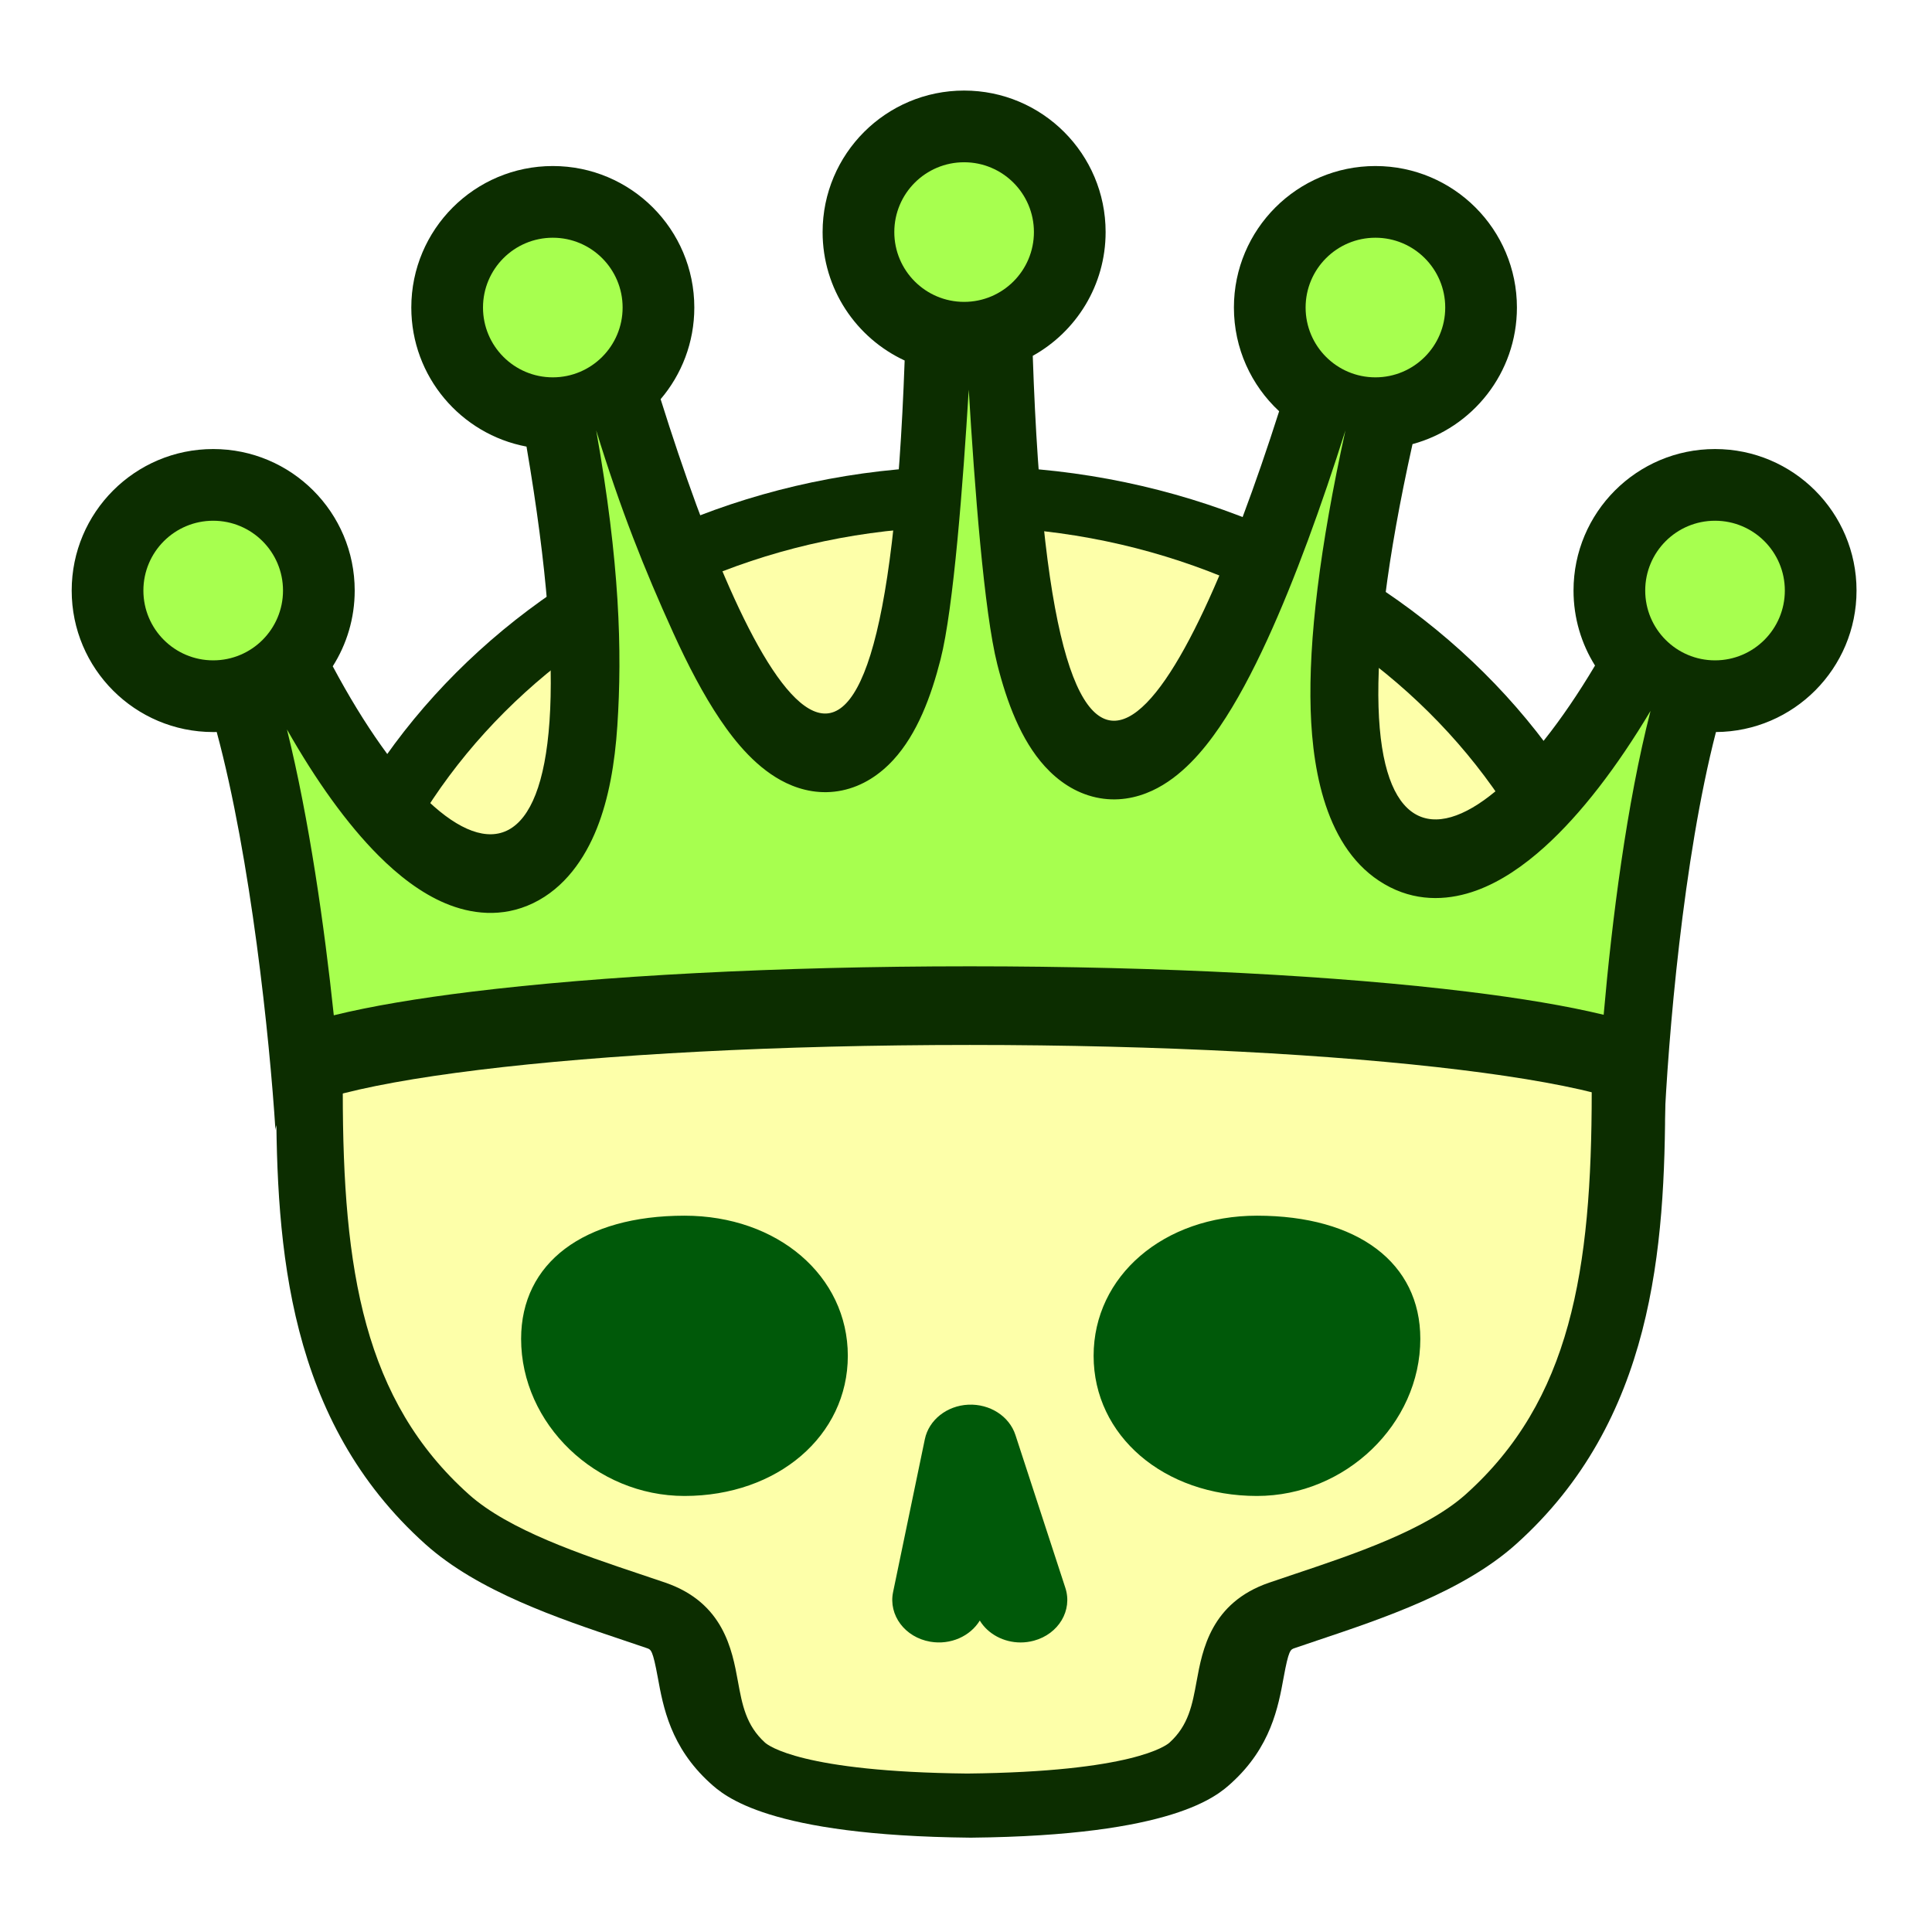
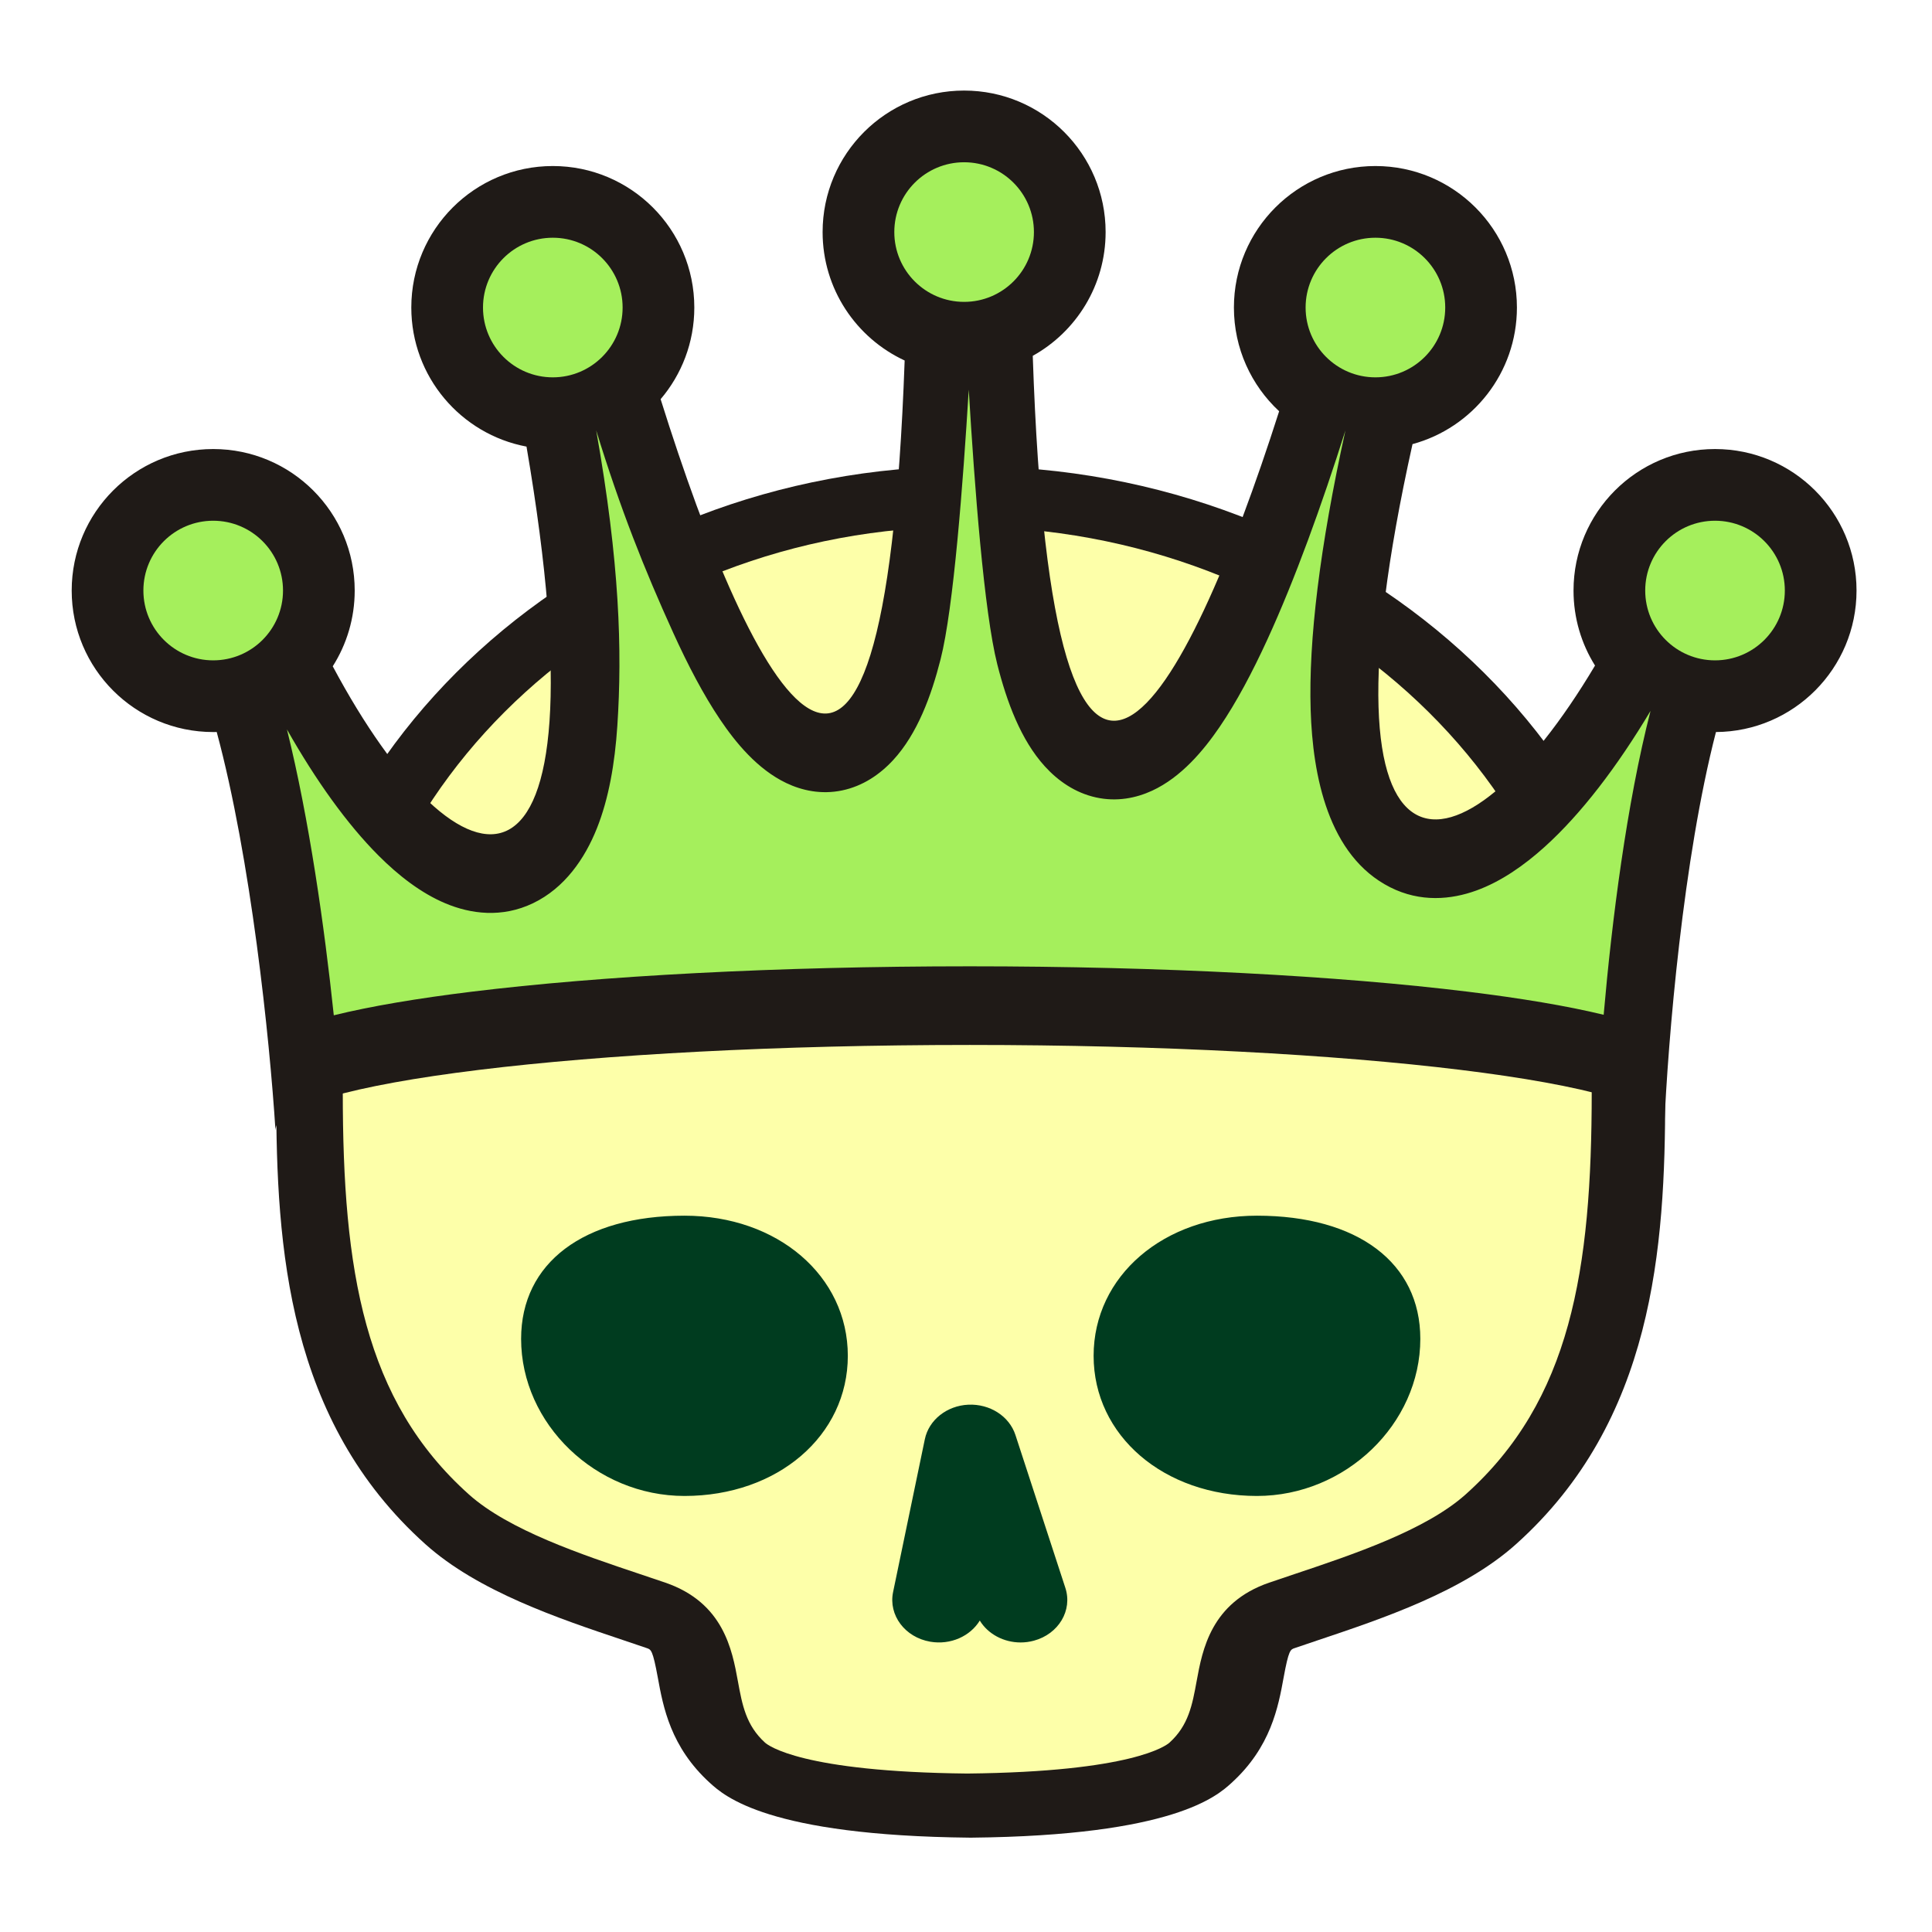
<svg xmlns="http://www.w3.org/2000/svg" width="512" height="512" viewBox="0 0 512 512" fill="none">
-   <path d="M256.562 123.54C155.456 123.54 73.202 198.384 73.202 290.376C73.202 330.738 76.26 376.535 112.758 409.247C126.73 421.768 148.068 428.921 165.212 434.671C167.396 435.404 169.498 436.11 171.479 436.792C172.524 437.153 172.999 437.317 174.325 444.571C175.746 452.343 177.691 462.986 188.139 472.492C191.937 475.945 203.491 486.461 257.111 487H257.249H257.386C311.006 486.461 322.561 475.947 326.359 472.492C336.804 462.985 338.752 452.343 340.173 444.571C341.499 437.317 341.977 437.153 343.022 436.792C345.003 436.11 347.101 435.407 349.285 434.671C366.43 428.921 387.768 421.768 401.736 409.247C438.238 376.538 441.296 330.737 441.296 290.376C441.289 198.382 358.42 123.54 256.561 123.54H256.562Z" fill="#0C2D00" />
+   <path d="M256.562 123.54C155.456 123.54 73.202 198.384 73.202 290.376C73.202 330.738 76.26 376.535 112.758 409.247C126.73 421.768 148.068 428.921 165.212 434.671C167.396 435.404 169.498 436.11 171.479 436.792C172.524 437.153 172.999 437.317 174.325 444.571C175.746 452.343 177.691 462.986 188.139 472.492C191.937 475.945 203.491 486.461 257.111 487H257.249H257.386C311.006 486.461 322.561 475.947 326.359 472.492C336.804 462.985 338.752 452.343 340.173 444.571C341.499 437.317 341.977 437.153 343.022 436.792C345.003 436.11 347.101 435.407 349.285 434.671C366.43 428.921 387.768 421.768 401.736 409.247C438.238 376.538 441.296 330.737 441.296 290.376C441.289 198.382 358.42 123.54 256.561 123.54H256.562Z" fill="#1F1A17" />
  <path d="M388.395 396.046C377.827 405.505 358.549 411.962 343.053 417.153C340.706 417.938 338.451 418.692 336.328 419.425C320.927 424.726 318.639 437.231 317.124 445.506C315.975 451.793 314.982 457.225 309.951 461.794C309.077 462.588 300.162 469.553 256.333 470.007C212.505 469.55 203.59 462.588 202.716 461.794C197.689 457.225 196.695 451.793 195.542 445.506C194.029 437.231 191.74 424.726 176.339 419.425C174.213 418.692 171.958 417.938 169.611 417.153C154.118 411.963 134.836 405.505 124.268 396.046C96.436 371.13 90.84 336.746 90.84 289.346C90.84 206.768 164.757 139.589 255.617 139.589C347.261 139.589 421.822 206.768 421.822 289.346C421.825 336.747 416.23 371.133 388.397 396.046H388.395Z" fill="#FDFFA9" />
-   <path d="M333.108 322.169C308.43 322.169 289.819 338.135 289.819 359.305C289.819 380.478 308.43 396.444 333.108 396.444C356.572 396.444 376.398 377.374 376.398 354.806C376.398 334.675 359.811 322.169 333.108 322.169Z" fill="#005909" />
-   <path d="M181.391 322.17C154.689 322.17 138.101 334.676 138.101 354.807C138.101 377.377 157.927 396.444 181.391 396.444C206.069 396.444 224.681 380.478 224.681 359.306C224.681 338.135 206.07 322.17 181.391 322.17Z" fill="#005909" />
-   <path d="M256.614 372.258C262.341 372.005 267.478 375.315 269.102 380.293L282.33 420.804C284.279 426.763 280.546 433.028 273.997 434.797C272.825 435.116 271.637 435.268 270.471 435.268C266.008 435.268 261.83 433.052 259.653 429.465C257.138 433.597 251.919 435.992 246.533 435.069C239.821 433.916 235.41 428.029 236.677 421.922L245.092 381.407C246.153 376.304 250.914 372.523 256.614 372.258Z" fill="#005909" />
-   <path d="M293 61.5C293 75.61 285.208 87.899 273.691 94.3C279.037 252.476 314.236 186.392 338.987 108.984C331.614 102.136 327 92.357 327 81.5C327 60.789 343.789 44 364.5 44C385.211 44 402 60.789 402 81.5C402 98.809 390.273 113.38 374.33 117.698C346.878 241.191 387.279 235.889 422.697 176.38C419.087 170.617 417 163.802 417 156.5C417 135.789 433.789 119 454.5 119C475.211 119 492 135.789 492 156.5C492 177.128 475.344 193.867 454.746 193.999C446.088 227.495 442.033 275.097 441 299.5C441 287.031 358.62 276.923 257 276.923C155.38 276.923 73 287.031 73 299.5C71.45 275.094 66.478 227.486 57.431 193.989C57.121 193.996 56.811 194 56.5 194C35.789 194 19 177.211 19 156.5C19 135.789 35.789 119 56.5 119C77.211 119 94 135.789 94 156.5C94 163.885 91.865 170.771 88.18 176.575C121.897 239.752 161.763 248.256 139.53 118.353C122.15 115.087 109 99.829 109 81.5C109 60.789 125.789 44 146.5 44C167.211 44 184 60.789 184 81.5C184 90.764 180.641 99.244 175.073 105.787C199.251 182.906 234.181 250.789 239.742 95.538C226.904 89.585 218 76.582 218 61.5C218 40.789 234.789 24 255.5 24C276.211 24 293 40.789 293 61.5Z" fill="#0C2D00" />
-   <path d="M255.5 80C265.717 80 274 71.717 274 61.5C274 51.283 265.717 43 255.5 43C245.283 43 237 51.283 237 61.5C237 71.717 245.283 80 255.5 80Z" fill="#A7FF4F" />
-   <path d="M364.5 100C374.717 100 383 91.717 383 81.5C383 71.283 374.717 63 364.5 63C354.283 63 346 71.283 346 81.5C346 91.717 354.283 100 364.5 100Z" fill="#A7FF4F" />
-   <path d="M56.5 175C66.717 175 75 166.717 75 156.5C75 146.283 66.717 138 56.5 138C46.283 138 38 146.283 38 156.5C38 166.717 46.283 175 56.5 175Z" fill="#A7FF4F" />
-   <path d="M473 156.5C473 166.717 464.717 175 454.5 175C444.283 175 436 166.717 436 156.5C436 146.283 444.283 138 454.5 138C464.717 138 473 146.283 473 156.5Z" fill="#A7FF4F" />
-   <path d="M146.5 100C156.717 100 165 91.717 165 81.5C165 71.283 156.717 63 146.5 63C136.283 63 128 71.283 128 81.5C128 91.717 136.283 100 146.5 100Z" fill="#A7FF4F" />
-   <path d="M424.988 268.927C427.165 243.943 431.082 213.034 437.407 188.393C428.561 203.226 418.961 215.763 409.338 224.442C403.91 229.337 397.809 233.611 391.254 235.993C384.609 238.408 376.439 239.206 368.382 235.122C352.003 226.822 347.877 205.623 347.339 188.153C346.769 169.658 349.731 145.113 356.553 114.064C350.291 133.849 343.188 153.543 335.83 169.56C331.911 178.091 327.673 186.123 323.167 192.714C318.991 198.823 313.088 205.954 305.325 209.541C301.088 211.499 295.97 212.542 290.446 211.325C284.916 210.107 280.391 206.934 276.914 203.114C270.529 196.101 266.812 186.005 264.298 176.082C260.781 162.205 258.252 128.761 256.728 103.254C255.208 128.152 252.717 161.156 249.261 174.73C246.783 184.463 243.099 194.476 236.712 201.413C233.223 205.202 228.68 208.33 223.14 209.477C217.618 210.62 212.536 209.5 208.365 207.51C200.724 203.865 194.934 196.76 190.846 190.702C186.43 184.16 182.279 176.203 178.441 167.761C170.74 150.823 164.423 134.94 158 114.064C164.216 149.15 164.918 172.384 163.601 192.348C162.943 202.321 161.33 211.626 158.182 219.518C154.969 227.572 149.633 235.321 141.311 239.336C133.001 243.346 124.698 242.191 118.042 239.397C111.515 236.657 105.553 231.978 100.325 226.749C91.963 218.385 83.711 206.826 76.043 193.303C81.953 217.116 85.995 245.731 88.459 269.063C98.319 266.635 110.78 264.556 124.995 262.811C159.1 258.627 205.763 256.083 257 256.083C308.237 256.083 354.9 258.627 389.005 262.811C402.956 264.523 415.217 266.557 424.988 268.927Z" fill="#A7FF4F" />
+   <path d="M333.108 322.169C308.43 322.169 289.819 338.135 289.819 359.305C289.819 380.478 308.43 396.444 333.108 396.444C356.572 396.444 376.398 377.374 376.398 354.806C376.398 334.675 359.811 322.169 333.108 322.169Z" fill="#003C1F" />
+   <path d="M181.391 322.17C154.689 322.17 138.101 334.676 138.101 354.807C138.101 377.377 157.927 396.444 181.391 396.444C206.069 396.444 224.681 380.478 224.681 359.306C224.681 338.135 206.07 322.17 181.391 322.17Z" fill="#003C1F" />
+   <path d="M256.614 372.258C262.341 372.005 267.478 375.315 269.102 380.293L282.33 420.804C284.279 426.763 280.546 433.028 273.997 434.797C272.825 435.116 271.637 435.268 270.471 435.268C266.008 435.268 261.83 433.052 259.653 429.465C257.138 433.597 251.919 435.992 246.533 435.069C239.821 433.916 235.41 428.029 236.677 421.922L245.092 381.407C246.153 376.304 250.914 372.523 256.614 372.258Z" fill="#003C1F" />
+   <path d="M293 61.5C293 75.61 285.208 87.899 273.691 94.3C279.037 252.476 314.236 186.392 338.987 108.984C331.614 102.136 327 92.357 327 81.5C327 60.789 343.789 44 364.5 44C385.211 44 402 60.789 402 81.5C402 98.809 390.273 113.38 374.33 117.698C346.878 241.191 387.279 235.889 422.697 176.38C419.087 170.617 417 163.802 417 156.5C417 135.789 433.789 119 454.5 119C475.211 119 492 135.789 492 156.5C492 177.128 475.344 193.867 454.746 193.999C446.088 227.495 442.033 275.097 441 299.5C441 287.031 358.62 276.923 257 276.923C155.38 276.923 73 287.031 73 299.5C71.45 275.094 66.478 227.486 57.431 193.989C57.121 193.996 56.811 194 56.5 194C35.789 194 19 177.211 19 156.5C19 135.789 35.789 119 56.5 119C77.211 119 94 135.789 94 156.5C94 163.885 91.865 170.771 88.18 176.575C121.897 239.752 161.763 248.256 139.53 118.353C122.15 115.087 109 99.829 109 81.5C109 60.789 125.789 44 146.5 44C167.211 44 184 60.789 184 81.5C184 90.764 180.641 99.244 175.073 105.787C199.251 182.906 234.181 250.789 239.742 95.538C226.904 89.585 218 76.582 218 61.5C218 40.789 234.789 24 255.5 24C276.211 24 293 40.789 293 61.5Z" fill="#1F1A17" />
+   <path d="M255.5 80C265.717 80 274 71.717 274 61.5C274 51.283 265.717 43 255.5 43C245.283 43 237 51.283 237 61.5C237 71.717 245.283 80 255.5 80Z" fill="#A5EF5C" />
+   <path d="M364.5 100C374.717 100 383 91.717 383 81.5C383 71.283 374.717 63 364.5 63C354.283 63 346 71.283 346 81.5C346 91.717 354.283 100 364.5 100Z" fill="#A5EF5C" />
+   <path d="M56.5 175C66.717 175 75 166.717 75 156.5C75 146.283 66.717 138 56.5 138C46.283 138 38 146.283 38 156.5C38 166.717 46.283 175 56.5 175Z" fill="#A5EF5C" />
+   <path d="M473 156.5C473 166.717 464.717 175 454.5 175C444.283 175 436 166.717 436 156.5C436 146.283 444.283 138 454.5 138C464.717 138 473 146.283 473 156.5Z" fill="#A5EF5C" />
+   <path d="M146.5 100C156.717 100 165 91.717 165 81.5C165 71.283 156.717 63 146.5 63C136.283 63 128 71.283 128 81.5C128 91.717 136.283 100 146.5 100Z" fill="#A5EF5C" />
+   <path d="M424.988 268.927C427.165 243.943 431.082 213.034 437.407 188.393C428.561 203.226 418.961 215.763 409.338 224.442C403.91 229.337 397.809 233.611 391.254 235.993C384.609 238.408 376.439 239.206 368.382 235.122C352.003 226.822 347.877 205.623 347.339 188.153C346.769 169.658 349.731 145.113 356.553 114.064C350.291 133.849 343.188 153.543 335.83 169.56C331.911 178.091 327.673 186.123 323.167 192.714C318.991 198.823 313.088 205.954 305.325 209.541C301.088 211.499 295.97 212.542 290.446 211.325C284.916 210.107 280.391 206.934 276.914 203.114C270.529 196.101 266.812 186.005 264.298 176.082C260.781 162.205 258.252 128.761 256.728 103.254C255.208 128.152 252.717 161.156 249.261 174.73C246.783 184.463 243.099 194.476 236.712 201.413C233.223 205.202 228.68 208.33 223.14 209.477C217.618 210.62 212.536 209.5 208.365 207.51C200.724 203.865 194.934 196.76 190.846 190.702C186.43 184.16 182.279 176.203 178.441 167.761C170.74 150.823 164.423 134.94 158 114.064C164.216 149.15 164.918 172.384 163.601 192.348C162.943 202.321 161.33 211.626 158.182 219.518C154.969 227.572 149.633 235.321 141.311 239.336C133.001 243.346 124.698 242.191 118.042 239.397C111.515 236.657 105.553 231.978 100.325 226.749C91.963 218.385 83.711 206.826 76.043 193.303C81.953 217.116 85.995 245.731 88.459 269.063C98.319 266.635 110.78 264.556 124.995 262.811C159.1 258.627 205.763 256.083 257 256.083C308.237 256.083 354.9 258.627 389.005 262.811C402.956 264.523 415.217 266.557 424.988 268.927Z" fill="#A5EF5C" />
</svg>
